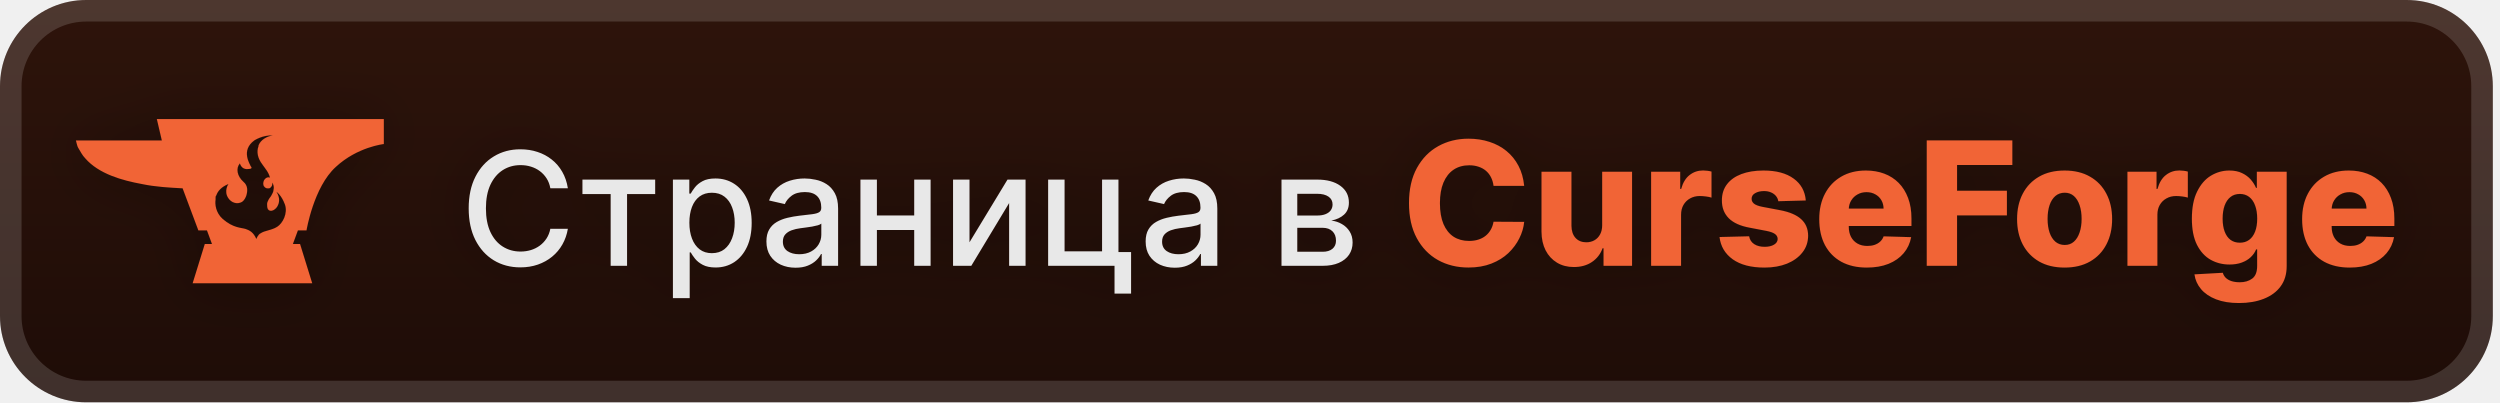
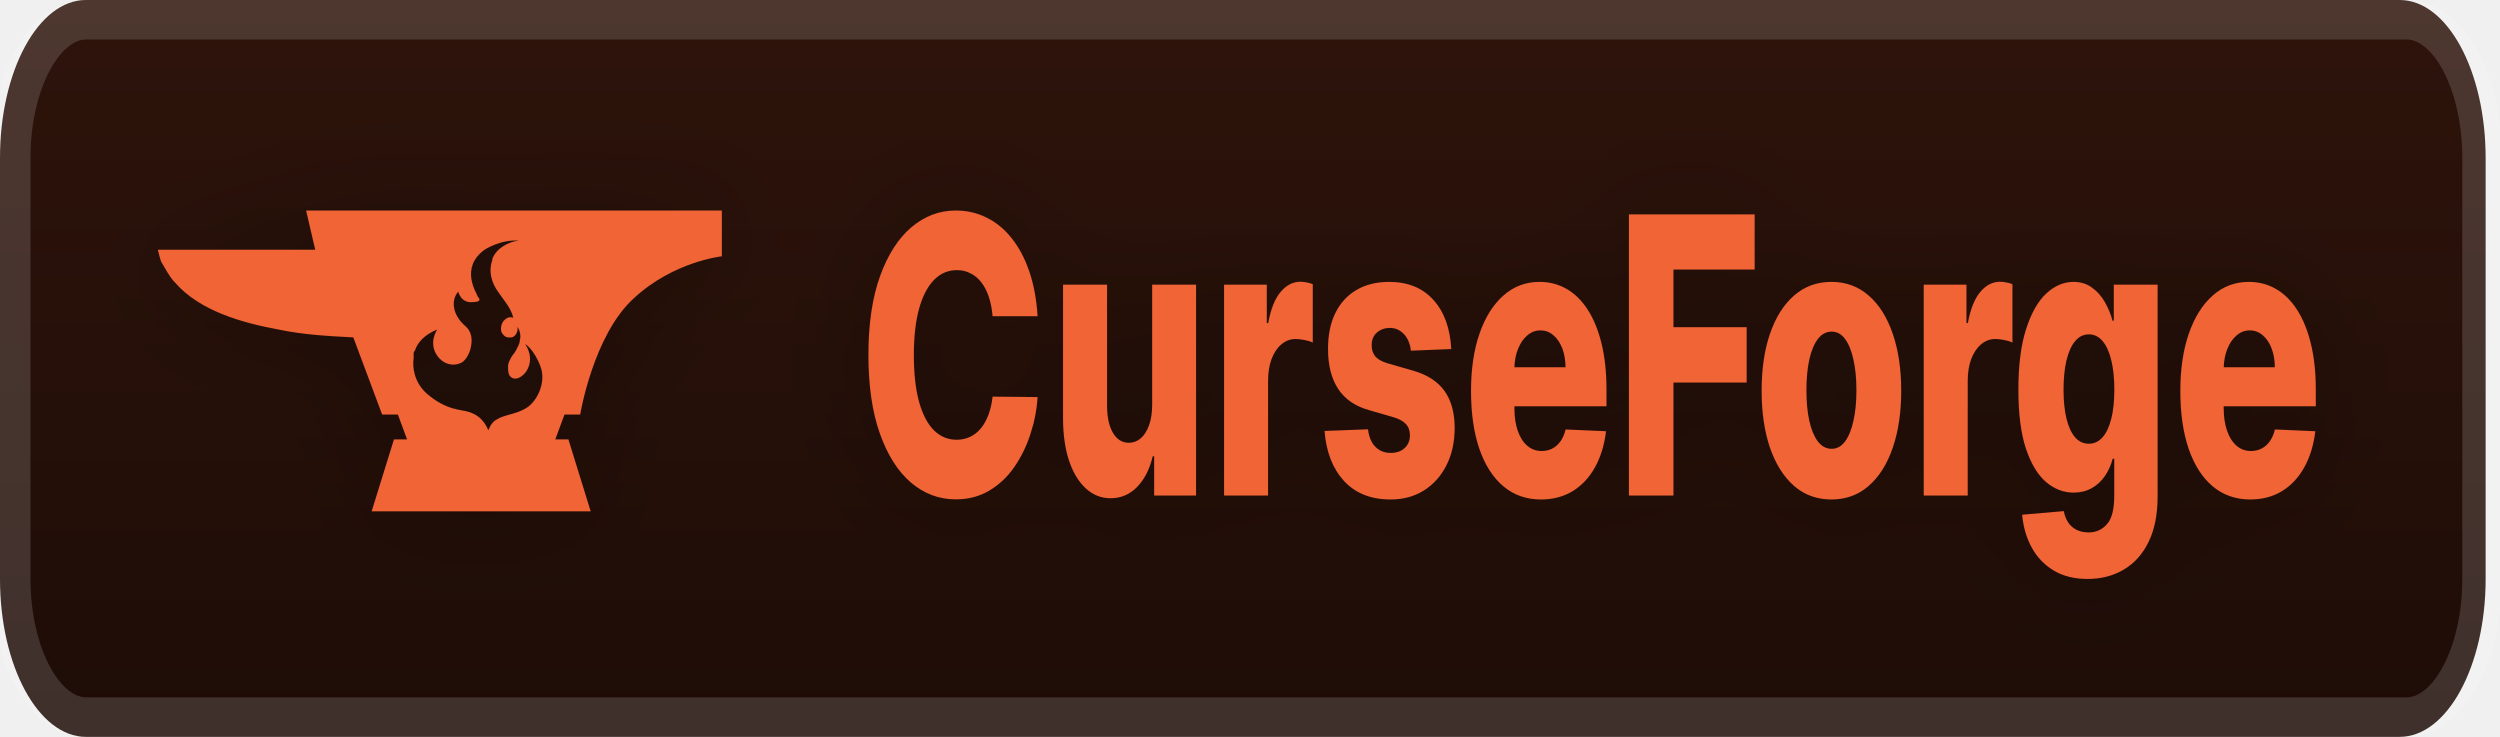
- <svg xmlns="http://www.w3.org/2000/svg" width="174" height="28" viewBox="0 0 174 28" fill="none">
-   <rect x="-0" y="-6.10352e-05" width="173.5" height="28" rx="6" fill="url(#paint0_linear_28_2668)" />
-   <g filter="url(#filter0_d_28_2668)">
-     <path d="M10.916 8.286L11.265 9.776C9.521 9.776 5.285 9.776 5.285 9.776C5.285 9.776 5.385 10.224 5.435 10.273C5.584 10.522 5.734 10.82 5.933 11.019C6.88 12.112 8.524 12.559 9.87 12.807C10.817 13.006 11.764 13.056 12.71 13.106L13.807 16.037H14.405L14.754 16.981H14.255L13.408 19.714H21.73L20.883 16.981H20.385L20.734 16.037H21.332C21.332 16.037 21.83 13.006 23.375 11.615C24.87 10.224 26.714 10.025 26.714 10.025V8.286H10.916ZM19.288 15.789C18.89 16.037 18.441 16.037 18.142 16.236C17.943 16.335 17.843 16.634 17.843 16.634C17.644 16.186 17.395 16.037 17.096 15.938C16.797 15.838 16.249 15.888 15.501 15.242C15.003 14.795 14.953 14.199 15.003 13.901V13.851C15.003 13.801 15.003 13.801 15.003 13.752C15.003 13.702 15.003 13.652 15.053 13.602C15.152 13.304 15.402 13.006 15.9 12.807C15.9 12.807 15.551 13.304 15.9 13.801C16.099 14.099 16.498 14.248 16.847 14.05C16.996 13.95 17.096 13.752 17.146 13.602C17.245 13.255 17.245 12.907 16.946 12.658C16.498 12.261 16.398 11.714 16.697 11.367C16.697 11.367 16.797 11.814 17.245 11.764C17.544 11.764 17.544 11.665 17.445 11.565C17.395 11.416 16.747 10.472 17.694 9.776C17.694 9.776 18.292 9.379 18.989 9.429C18.591 9.478 18.142 9.727 17.993 10.124C17.993 10.124 17.993 10.124 17.993 10.174C17.843 10.571 17.943 11.019 18.242 11.416C18.441 11.714 18.691 11.963 18.79 12.36C18.641 12.311 18.541 12.36 18.441 12.46C18.342 12.559 18.292 12.758 18.342 12.907C18.391 13.006 18.491 13.106 18.591 13.106C18.641 13.106 18.641 13.106 18.691 13.106H18.74C18.89 13.056 18.989 12.857 18.94 12.708C19.039 12.807 19.089 13.056 19.039 13.205C19.039 13.354 18.94 13.503 18.89 13.602C18.84 13.702 18.74 13.801 18.691 13.901C18.641 14 18.591 14.099 18.591 14.199C18.591 14.298 18.591 14.447 18.641 14.547C18.84 14.845 19.239 14.547 19.338 14.298C19.488 14 19.438 13.652 19.239 13.354C19.239 13.354 19.587 13.553 19.837 14.248C20.036 14.845 19.687 15.54 19.288 15.789Z" fill="#F16436" />
+ <svg xmlns="http://www.w3.org/2000/svg" width="95" height="28" viewBox="0 0 95 28" fill="none">
+   <g clip-path="url(#clip0_1_78)">
+     <path d="M91.188 0H3.266C1.462 0 0 2.686 0 6V22C0 25.314 1.462 28 3.266 28H91.188C92.992 28 94.454 25.314 94.454 22V6C94.454 2.686 92.992 0 91.188 0Z" fill="url(#paint0_linear_1_78)" />
+     <g filter="url(#filter0_d_1_78)">
+       <path d="M11.632 8L11.98 9.491C10.236 9.491 6 9.491 6 9.491C6 9.491 6.1 9.938 6.15 9.988C6.299 10.236 6.449 10.534 6.648 10.733C7.595 11.827 9.239 12.274 10.585 12.522C11.532 12.721 12.479 12.771 13.426 12.82L14.522 15.752H15.12L15.469 16.697H14.971L14.123 19.43H22.446L21.599 16.697H21.101L21.45 15.752H22.047C22.047 15.752 22.546 12.721 24.091 11.33C25.586 9.938 27.43 9.739 27.43 9.739V8H11.632ZM20.004 15.504C19.606 15.752 19.157 15.752 18.858 15.951C18.659 16.051 18.559 16.349 18.559 16.349C18.36 15.902 18.11 15.752 17.811 15.653C17.512 15.554 16.964 15.603 16.217 14.957C15.718 14.51 15.668 13.914 15.718 13.616V13.566C15.718 13.516 15.718 13.516 15.718 13.466C15.718 13.417 15.718 13.367 15.768 13.317C15.868 13.019 16.117 12.721 16.615 12.522C16.615 12.522 16.267 13.019 16.615 13.516C16.815 13.814 17.213 13.963 17.562 13.765C17.712 13.665 17.811 13.467 17.861 13.317C17.961 12.97 17.961 12.622 17.662 12.373C17.213 11.976 17.114 11.429 17.413 11.081C17.413 11.081 17.512 11.528 17.961 11.479C18.26 11.479 18.26 11.379 18.16 11.28C18.11 11.131 17.463 10.187 18.41 9.491C18.41 9.491 19.008 9.093 19.705 9.143C19.306 9.193 18.858 9.441 18.709 9.839C18.709 9.839 18.709 9.839 18.709 9.888C18.559 10.286 18.659 10.733 18.958 11.131C19.157 11.429 19.406 11.677 19.506 12.075C19.356 12.025 19.257 12.075 19.157 12.174C19.057 12.274 19.008 12.473 19.057 12.622C19.107 12.721 19.207 12.82 19.306 12.82C19.356 12.82 19.357 12.82 19.406 12.82H19.456C19.606 12.771 19.705 12.572 19.655 12.423C19.755 12.522 19.805 12.771 19.755 12.92C19.755 13.069 19.655 13.218 19.606 13.317C19.556 13.417 19.456 13.516 19.406 13.616C19.357 13.715 19.306 13.814 19.306 13.914C19.306 14.013 19.306 14.162 19.357 14.262C19.556 14.56 19.954 14.262 20.054 14.013C20.204 13.715 20.154 13.367 19.954 13.069C19.954 13.069 20.303 13.268 20.552 13.963C20.752 14.56 20.403 15.256 20.004 15.504Z" fill="#F16436" />
+     </g>
+     <path d="M91.451 0.75H3.276C1.693 0.75 0.409 3.1 0.409 6V22C0.409 24.899 1.693 27.25 3.276 27.25H91.451C93.034 27.25 94.317 24.899 94.317 22V6C94.317 3.1 93.034 0.75 91.451 0.75Z" stroke="white" stroke-opacity="0.15" stroke-width="1.5" />
+     <g filter="url(#filter1_d_1_78)">
+       <path d="M39.428 12.016H37.719C37.697 11.749 37.65 11.507 37.579 11.291C37.508 11.076 37.415 10.892 37.299 10.739C37.183 10.585 37.045 10.469 36.885 10.389C36.728 10.306 36.554 10.264 36.362 10.264C36.023 10.264 35.73 10.391 35.484 10.645C35.24 10.898 35.053 11.265 34.92 11.745C34.791 12.225 34.726 12.806 34.726 13.487C34.726 14.197 34.792 14.791 34.924 15.271C35.058 15.748 35.246 16.108 35.488 16.351C35.732 16.591 36.02 16.711 36.353 16.711C36.54 16.711 36.709 16.674 36.862 16.601C37.017 16.528 37.152 16.422 37.269 16.283C37.387 16.141 37.484 15.969 37.559 15.767C37.637 15.562 37.69 15.33 37.719 15.073L39.428 15.089C39.399 15.562 39.309 16.028 39.158 16.487C39.011 16.946 38.806 17.365 38.546 17.744C38.287 18.119 37.97 18.418 37.597 18.641C37.225 18.863 36.799 18.975 36.318 18.975C35.685 18.975 35.118 18.763 34.617 18.338C34.117 17.911 33.723 17.288 33.434 16.471C33.145 15.654 33 14.659 33 13.487C33 12.312 33.147 11.316 33.441 10.498C33.735 9.681 34.132 9.061 34.633 8.636C35.135 8.212 35.696 8 36.318 8C36.742 8 37.134 8.09 37.494 8.271C37.854 8.449 38.171 8.709 38.444 9.054C38.718 9.395 38.94 9.813 39.111 10.311C39.282 10.808 39.388 11.377 39.428 12.016ZM43.783 15.37V10.817H45.45V18.829H43.858V17.337H43.804C43.688 17.827 43.489 18.217 43.209 18.505C42.931 18.79 42.595 18.933 42.201 18.933C41.843 18.933 41.529 18.808 41.258 18.557C40.987 18.307 40.776 17.958 40.625 17.509C40.475 17.057 40.399 16.528 40.396 15.923V10.817H42.068V15.423C42.07 15.857 42.145 16.2 42.293 16.45C42.441 16.701 42.643 16.826 42.898 16.826C43.065 16.826 43.214 16.77 43.345 16.659C43.48 16.544 43.586 16.379 43.664 16.163C43.743 15.944 43.783 15.68 43.783 15.37ZM46.515 18.829V10.817H48.138V12.277H48.192C48.288 11.749 48.444 11.356 48.661 11.098C48.877 10.838 49.129 10.707 49.416 10.707C49.493 10.707 49.573 10.716 49.655 10.733C49.737 10.747 49.813 10.77 49.885 10.801V13.018C49.804 12.976 49.699 12.943 49.569 12.919C49.442 12.894 49.328 12.882 49.228 12.882C49.03 12.882 48.851 12.95 48.691 13.086C48.534 13.218 48.41 13.404 48.319 13.644C48.23 13.88 48.186 14.159 48.186 14.479V18.829H46.515ZM55.148 13.263L53.614 13.326C53.598 13.159 53.554 13.011 53.484 12.882C53.413 12.75 53.321 12.648 53.207 12.575C53.095 12.498 52.966 12.46 52.817 12.46C52.623 12.46 52.458 12.519 52.322 12.637C52.187 12.755 52.121 12.915 52.124 13.117C52.121 13.274 52.162 13.409 52.246 13.524C52.333 13.639 52.487 13.731 52.708 13.8L53.72 14.092C54.243 14.245 54.633 14.499 54.888 14.854C55.145 15.209 55.275 15.678 55.278 16.262C55.275 16.812 55.169 17.29 54.956 17.697C54.747 18.104 54.46 18.42 54.096 18.646C53.731 18.869 53.314 18.98 52.845 18.98C52.095 18.98 51.504 18.745 51.071 18.276C50.64 17.803 50.395 17.17 50.333 16.377L51.983 16.314C52.02 16.607 52.114 16.829 52.267 16.982C52.42 17.135 52.614 17.212 52.851 17.212C53.066 17.212 53.24 17.151 53.374 17.029C53.509 16.907 53.577 16.746 53.579 16.544C53.577 16.363 53.525 16.219 53.422 16.111C53.319 16 53.159 15.913 52.94 15.85L52.024 15.584C51.498 15.438 51.106 15.169 50.849 14.776C50.591 14.379 50.464 13.875 50.466 13.263C50.464 12.728 50.557 12.27 50.746 11.891C50.935 11.509 51.204 11.217 51.553 11.015C51.901 10.813 52.313 10.712 52.786 10.712C53.497 10.712 54.058 10.94 54.468 11.396C54.878 11.848 55.105 12.47 55.148 13.263ZM58.555 18.98C58.005 18.98 57.531 18.815 57.133 18.484C56.737 18.151 56.431 17.676 56.217 17.06C56.005 16.442 55.899 15.706 55.899 14.854C55.899 14.026 56.006 13.303 56.22 12.684C56.434 12.062 56.737 11.578 57.126 11.234C57.515 10.886 57.975 10.712 58.503 10.712C58.877 10.712 59.219 10.801 59.528 10.978C59.838 11.156 60.106 11.418 60.332 11.766C60.557 12.114 60.733 12.543 60.858 13.054C60.983 13.562 61.046 14.145 61.046 14.802V15.438H56.483V13.957H59.491C59.488 13.685 59.447 13.444 59.365 13.232C59.282 13.02 59.17 12.854 59.026 12.736C58.885 12.614 58.721 12.554 58.537 12.554C58.35 12.554 58.183 12.618 58.035 12.747C57.887 12.872 57.77 13.044 57.683 13.263C57.596 13.479 57.551 13.724 57.547 13.998V15.506C57.547 15.833 57.588 16.12 57.672 16.367C57.757 16.61 57.876 16.8 58.032 16.935C58.187 17.071 58.371 17.139 58.585 17.139C58.733 17.139 58.867 17.107 58.989 17.045C59.109 16.982 59.213 16.89 59.3 16.768C59.386 16.647 59.451 16.497 59.494 16.32L61.029 16.387C60.965 16.913 60.825 17.37 60.608 17.759C60.394 18.145 60.113 18.446 59.764 18.662C59.415 18.874 59.013 18.98 58.555 18.98ZM61.899 18.829V8.146H66.677V10.243H63.591V12.434H66.373V14.536H63.591V18.829H61.899ZM69.594 18.98C69.042 18.98 68.568 18.808 68.172 18.463C67.778 18.116 67.474 17.633 67.259 17.014C67.048 16.391 66.942 15.669 66.942 14.849C66.942 14.025 67.048 13.303 67.259 12.684C67.474 12.062 67.778 11.578 68.172 11.234C68.568 10.886 69.042 10.712 69.594 10.712C70.145 10.712 70.618 10.886 71.012 11.234C71.409 11.578 71.713 12.062 71.924 12.684C72.138 13.303 72.246 14.025 72.246 14.849C72.246 15.669 72.138 16.391 71.924 17.014C71.713 17.633 71.409 18.116 71.012 18.463C70.618 18.808 70.145 18.98 69.594 18.98ZM69.604 17.055C69.805 17.055 69.974 16.961 70.114 16.774C70.252 16.586 70.358 16.325 70.431 15.991C70.507 15.657 70.544 15.271 70.544 14.833C70.544 14.388 70.507 13.998 70.431 13.665C70.358 13.331 70.252 13.07 70.114 12.882C69.974 12.694 69.805 12.601 69.604 12.601C69.397 12.601 69.221 12.694 69.077 12.882C68.936 13.07 68.828 13.331 68.753 13.665C68.68 13.998 68.644 14.388 68.644 14.833C68.644 15.271 68.68 15.657 68.753 15.991C68.828 16.325 68.936 16.586 69.077 16.774C69.221 16.961 69.397 17.055 69.604 17.055ZM73.102 18.829V10.817H74.725V12.277H74.779C74.876 11.749 75.031 11.356 75.248 11.098C75.464 10.838 75.716 10.707 76.003 10.707C76.081 10.707 76.16 10.716 76.242 10.733C76.325 10.747 76.401 10.77 76.472 10.801V13.018C76.391 12.976 76.287 12.943 76.157 12.919C76.03 12.894 75.916 12.882 75.816 12.882C75.618 12.882 75.439 12.95 75.279 13.086C75.122 13.218 74.998 13.404 74.906 13.644C74.817 13.88 74.773 14.159 74.773 14.479V18.829H73.102ZM79.327 22C78.828 22 78.4 21.894 78.045 21.682C77.69 21.47 77.411 21.179 77.208 20.811C77.005 20.442 76.883 20.025 76.842 19.559L78.424 19.423C78.454 19.587 78.509 19.729 78.589 19.851C78.671 19.973 78.776 20.067 78.906 20.133C79.039 20.199 79.194 20.232 79.371 20.232C79.651 20.232 79.882 20.128 80.065 19.919C80.25 19.714 80.342 19.354 80.342 18.839V17.431H80.283C80.218 17.678 80.117 17.898 79.983 18.093C79.849 18.288 79.681 18.441 79.481 18.552C79.282 18.663 79.055 18.719 78.797 18.719C78.414 18.719 78.064 18.584 77.744 18.312C77.428 18.038 77.174 17.613 76.983 17.04C76.793 16.462 76.699 15.72 76.699 14.812C76.699 13.877 76.796 13.107 76.993 12.502C77.189 11.893 77.445 11.443 77.762 11.15C78.08 10.858 78.424 10.712 78.79 10.712C79.066 10.712 79.302 10.785 79.498 10.931C79.695 11.074 79.859 11.258 79.987 11.484C80.114 11.71 80.211 11.945 80.277 12.188H80.325V10.817H81.989V18.86C81.989 19.538 81.878 20.11 81.654 20.576C81.431 21.042 81.119 21.395 80.718 21.635C80.317 21.878 79.853 22 79.327 22ZM79.378 16.862C79.581 16.862 79.754 16.78 79.898 16.617C80.041 16.454 80.152 16.219 80.229 15.913C80.307 15.607 80.345 15.24 80.345 14.812C80.345 14.378 80.307 14.004 80.229 13.691C80.153 13.374 80.044 13.131 79.898 12.96C79.754 12.79 79.581 12.705 79.378 12.705C79.171 12.705 78.995 12.792 78.852 12.966C78.708 13.14 78.599 13.385 78.524 13.701C78.451 14.014 78.414 14.385 78.414 14.812C78.414 15.24 78.452 15.607 78.527 15.913C78.603 16.219 78.711 16.454 78.852 16.617C78.995 16.78 79.171 16.862 79.378 16.862ZM85.508 18.98C84.959 18.98 84.485 18.815 84.086 18.484C83.69 18.151 83.385 17.676 83.171 17.06C82.959 16.442 82.853 15.706 82.853 14.854C82.853 14.026 82.96 13.303 83.174 12.684C83.389 12.062 83.69 11.578 84.08 11.234C84.47 10.886 84.928 10.712 85.457 10.712C85.831 10.712 86.172 10.801 86.482 10.978C86.792 11.156 87.06 11.418 87.285 11.766C87.511 12.114 87.686 12.543 87.811 13.054C87.937 13.562 88 14.145 88 14.802V15.438H83.438V13.957H86.445C86.443 13.685 86.4 13.444 86.318 13.232C86.237 13.02 86.123 12.854 85.98 12.736C85.839 12.614 85.676 12.554 85.491 12.554C85.305 12.554 85.137 12.618 84.989 12.747C84.841 12.872 84.723 13.044 84.636 13.263C84.55 13.479 84.505 13.724 84.5 13.998V15.506C84.5 15.833 84.542 16.12 84.627 16.367C84.711 16.61 84.831 16.8 84.985 16.935C85.14 17.071 85.325 17.139 85.539 17.139C85.687 17.139 85.822 17.107 85.942 17.045C86.063 16.982 86.167 16.89 86.253 16.768C86.34 16.647 86.405 16.497 86.448 16.32L87.982 16.387C87.919 16.913 87.779 17.37 87.562 17.759C87.348 18.145 87.067 18.446 86.718 18.662C86.37 18.874 85.966 18.98 85.508 18.98Z" fill="#F16436" />
+     </g>
  </g>
-   <g filter="url(#filter1_d_28_2668)">
-     <path d="M39.523 13.101H38.304C38.257 12.841 38.17 12.612 38.042 12.414C37.915 12.216 37.759 12.048 37.574 11.91C37.389 11.772 37.182 11.668 36.953 11.598C36.726 11.527 36.485 11.492 36.23 11.492C35.769 11.492 35.356 11.608 34.992 11.84C34.63 12.072 34.343 12.411 34.132 12.859C33.924 13.307 33.82 13.854 33.82 14.5C33.82 15.151 33.924 15.7 34.132 16.148C34.343 16.596 34.631 16.935 34.996 17.164C35.36 17.393 35.77 17.508 36.226 17.508C36.479 17.508 36.718 17.474 36.945 17.406C37.174 17.336 37.381 17.233 37.566 17.098C37.751 16.962 37.907 16.797 38.035 16.602C38.165 16.404 38.255 16.177 38.304 15.922L39.523 15.926C39.458 16.319 39.331 16.681 39.144 17.012C38.959 17.34 38.721 17.624 38.429 17.863C38.14 18.1 37.809 18.284 37.437 18.414C37.065 18.544 36.658 18.609 36.218 18.609C35.526 18.609 34.908 18.445 34.367 18.117C33.825 17.786 33.398 17.314 33.085 16.699C32.776 16.085 32.621 15.351 32.621 14.5C32.621 13.646 32.777 12.913 33.089 12.301C33.402 11.686 33.829 11.215 34.371 10.887C34.912 10.556 35.528 10.391 36.218 10.391C36.643 10.391 37.039 10.452 37.406 10.574C37.776 10.694 38.108 10.871 38.402 11.105C38.696 11.337 38.94 11.621 39.132 11.957C39.325 12.29 39.455 12.672 39.523 13.101ZM40.538 13.508V12.5H45.6V13.508H43.643V18.5H42.502V13.508H40.538ZM46.835 20.75V12.5H47.976V13.473H48.074C48.141 13.348 48.239 13.203 48.367 13.039C48.494 12.875 48.671 12.732 48.898 12.609C49.124 12.484 49.424 12.422 49.796 12.422C50.281 12.422 50.713 12.544 51.093 12.789C51.474 13.034 51.772 13.387 51.988 13.848C52.206 14.309 52.316 14.863 52.316 15.512C52.316 16.16 52.208 16.716 51.992 17.18C51.776 17.641 51.479 17.996 51.101 18.246C50.724 18.493 50.292 18.617 49.808 18.617C49.444 18.617 49.145 18.556 48.914 18.433C48.684 18.311 48.505 18.168 48.374 18.004C48.244 17.84 48.144 17.694 48.074 17.566H48.003V20.75H46.835ZM47.98 15.5C47.98 15.922 48.041 16.292 48.164 16.609C48.286 16.927 48.463 17.176 48.695 17.355C48.927 17.532 49.21 17.621 49.546 17.621C49.895 17.621 50.187 17.529 50.421 17.344C50.656 17.156 50.833 16.902 50.953 16.582C51.075 16.262 51.136 15.901 51.136 15.5C51.136 15.104 51.076 14.749 50.956 14.434C50.839 14.118 50.662 13.87 50.425 13.687C50.191 13.505 49.898 13.414 49.546 13.414C49.208 13.414 48.921 13.501 48.687 13.676C48.455 13.85 48.279 14.094 48.16 14.406C48.04 14.719 47.98 15.083 47.98 15.5ZM55.371 18.633C54.99 18.633 54.647 18.562 54.339 18.422C54.032 18.279 53.789 18.072 53.609 17.801C53.432 17.53 53.343 17.198 53.343 16.805C53.343 16.466 53.408 16.187 53.539 15.969C53.669 15.75 53.845 15.577 54.066 15.449C54.287 15.322 54.535 15.225 54.808 15.16C55.081 15.095 55.36 15.046 55.644 15.012C56.003 14.97 56.295 14.936 56.519 14.91C56.743 14.881 56.906 14.836 57.007 14.773C57.109 14.711 57.16 14.609 57.16 14.469V14.441C57.16 14.1 57.063 13.836 56.871 13.648C56.681 13.461 56.397 13.367 56.019 13.367C55.626 13.367 55.316 13.454 55.089 13.629C54.865 13.801 54.71 13.992 54.624 14.203L53.527 13.953C53.657 13.588 53.847 13.294 54.097 13.07C54.35 12.844 54.64 12.68 54.968 12.578C55.296 12.474 55.641 12.422 56.003 12.422C56.243 12.422 56.497 12.45 56.765 12.508C57.036 12.562 57.289 12.664 57.523 12.812C57.76 12.961 57.954 13.173 58.105 13.449C58.256 13.723 58.331 14.078 58.331 14.516V18.5H57.191V17.68H57.144C57.069 17.831 56.955 17.979 56.804 18.125C56.653 18.271 56.459 18.392 56.222 18.488C55.985 18.585 55.701 18.633 55.371 18.633ZM55.624 17.695C55.947 17.695 56.224 17.631 56.453 17.504C56.684 17.376 56.86 17.21 56.98 17.004C57.102 16.796 57.164 16.573 57.164 16.336V15.562C57.122 15.604 57.041 15.643 56.921 15.68C56.804 15.713 56.67 15.743 56.519 15.77C56.368 15.793 56.221 15.815 56.078 15.836C55.934 15.854 55.815 15.87 55.718 15.883C55.492 15.911 55.285 15.96 55.097 16.027C54.912 16.095 54.764 16.193 54.652 16.32C54.542 16.445 54.488 16.612 54.488 16.82C54.488 17.109 54.595 17.328 54.808 17.477C55.022 17.622 55.294 17.695 55.624 17.695ZM63.954 14.996V16.008H60.704V14.996H63.954ZM61.032 12.5V18.5H59.887V12.5H61.032ZM64.77 12.5V18.5H63.629V12.5H64.77ZM67.477 16.863L70.122 12.5H71.379V18.5H70.235V14.133L67.602 18.5H66.332V12.5H67.477V16.863ZM77.844 12.5V17.543H78.723V20.433H77.571V18.5H72.95V12.5H74.094V17.492H76.704V12.5H77.844ZM81.764 18.633C81.384 18.633 81.04 18.562 80.733 18.422C80.426 18.279 80.182 18.072 80.002 17.801C79.825 17.53 79.737 17.198 79.737 16.805C79.737 16.466 79.802 16.187 79.932 15.969C80.062 15.75 80.238 15.577 80.46 15.449C80.681 15.322 80.928 15.225 81.202 15.16C81.475 15.095 81.754 15.046 82.038 15.012C82.397 14.97 82.689 14.936 82.913 14.91C83.136 14.881 83.299 14.836 83.401 14.773C83.502 14.711 83.553 14.609 83.553 14.469V14.441C83.553 14.1 83.457 13.836 83.264 13.648C83.074 13.461 82.79 13.367 82.413 13.367C82.019 13.367 81.71 13.454 81.483 13.629C81.259 13.801 81.104 13.992 81.018 14.203L79.92 13.953C80.051 13.588 80.241 13.294 80.491 13.07C80.743 12.844 81.034 12.68 81.362 12.578C81.69 12.474 82.035 12.422 82.397 12.422C82.636 12.422 82.89 12.45 83.159 12.508C83.43 12.562 83.682 12.664 83.916 12.812C84.153 12.961 84.347 13.173 84.499 13.449C84.65 13.723 84.725 14.078 84.725 14.516V18.5H83.585V17.68H83.538C83.462 17.831 83.349 17.979 83.198 18.125C83.047 18.271 82.853 18.392 82.616 18.488C82.379 18.585 82.095 18.633 81.764 18.633ZM82.018 17.695C82.341 17.695 82.617 17.631 82.846 17.504C83.078 17.376 83.254 17.21 83.374 17.004C83.496 16.796 83.557 16.573 83.557 16.336V15.562C83.515 15.604 83.435 15.643 83.315 15.68C83.198 15.713 83.064 15.743 82.913 15.77C82.761 15.793 82.614 15.815 82.471 15.836C82.328 15.854 82.208 15.87 82.112 15.883C81.885 15.911 81.678 15.96 81.491 16.027C81.306 16.095 81.157 16.193 81.045 16.32C80.936 16.445 80.881 16.612 80.881 16.82C80.881 17.109 80.988 17.328 81.202 17.477C81.415 17.622 81.687 17.695 82.018 17.695ZM89.192 18.5V12.5H91.68C92.357 12.5 92.894 12.645 93.29 12.934C93.685 13.22 93.883 13.609 93.883 14.101C93.883 14.453 93.771 14.732 93.547 14.937C93.323 15.143 93.026 15.281 92.657 15.351C92.925 15.383 93.171 15.463 93.395 15.594C93.619 15.721 93.799 15.893 93.934 16.109C94.072 16.326 94.141 16.583 94.141 16.883C94.141 17.201 94.059 17.482 93.895 17.727C93.731 17.969 93.493 18.159 93.18 18.297C92.87 18.432 92.497 18.5 92.059 18.5H89.192ZM90.29 17.523H92.059C92.348 17.523 92.575 17.454 92.739 17.316C92.903 17.178 92.985 16.991 92.985 16.754C92.985 16.475 92.903 16.256 92.739 16.098C92.575 15.936 92.348 15.855 92.059 15.855H90.29V17.523ZM90.29 15H91.692C91.911 15 92.098 14.969 92.254 14.906C92.413 14.844 92.534 14.755 92.618 14.641C92.704 14.523 92.747 14.385 92.747 14.226C92.747 13.995 92.651 13.814 92.461 13.684C92.271 13.553 92.011 13.488 91.68 13.488H90.29V15Z" fill="#E8E8E8" />
-     <path d="M106.082 12.935H103.951C103.923 12.716 103.865 12.518 103.776 12.342C103.688 12.166 103.572 12.016 103.427 11.891C103.282 11.766 103.11 11.67 102.911 11.605C102.715 11.537 102.498 11.503 102.259 11.503C101.836 11.503 101.471 11.607 101.164 11.814C100.86 12.021 100.626 12.321 100.461 12.713C100.299 13.105 100.218 13.579 100.218 14.136C100.218 14.716 100.301 15.202 100.465 15.594C100.633 15.983 100.867 16.277 101.169 16.476C101.473 16.672 101.832 16.77 102.247 16.77C102.48 16.77 102.691 16.74 102.882 16.68C103.075 16.621 103.244 16.534 103.389 16.42C103.536 16.304 103.657 16.163 103.751 15.998C103.848 15.831 103.914 15.642 103.951 15.432L106.082 15.444C106.045 15.831 105.933 16.212 105.745 16.587C105.561 16.962 105.306 17.304 104.982 17.614C104.659 17.92 104.264 18.165 103.798 18.346C103.335 18.528 102.803 18.619 102.204 18.619C101.414 18.619 100.707 18.446 100.082 18.099C99.46 17.75 98.968 17.241 98.608 16.574C98.247 15.906 98.066 15.094 98.066 14.136C98.066 13.176 98.249 12.362 98.616 11.694C98.983 11.027 99.478 10.52 100.103 10.173C100.728 9.827 101.428 9.653 102.204 9.653C102.732 9.653 103.221 9.727 103.67 9.875C104.119 10.02 104.514 10.233 104.855 10.514C105.196 10.793 105.473 11.135 105.686 11.541C105.899 11.947 106.031 12.412 106.082 12.935ZM111.512 15.675V11.954H113.591V18.5H111.606V17.281H111.538C111.393 17.682 111.145 18 110.796 18.236C110.449 18.469 110.03 18.585 109.539 18.585C109.093 18.585 108.701 18.483 108.363 18.278C108.025 18.074 107.762 17.788 107.574 17.422C107.387 17.052 107.292 16.621 107.289 16.126V11.954H109.373V15.717C109.376 16.072 109.469 16.352 109.654 16.557C109.839 16.761 110.09 16.864 110.408 16.864C110.616 16.864 110.802 16.818 110.966 16.727C111.134 16.634 111.266 16.498 111.363 16.322C111.462 16.143 111.512 15.928 111.512 15.675ZM114.918 18.5V11.954H116.942V13.148H117.01C117.129 12.716 117.324 12.395 117.594 12.185C117.864 11.972 118.178 11.865 118.536 11.865C118.632 11.865 118.732 11.872 118.834 11.886C118.936 11.898 119.031 11.916 119.12 11.942V13.753C119.02 13.719 118.889 13.692 118.727 13.672C118.568 13.652 118.426 13.642 118.301 13.642C118.054 13.642 117.831 13.697 117.632 13.808C117.436 13.916 117.281 14.068 117.168 14.264C117.057 14.457 117.002 14.685 117.002 14.946V18.5H114.918ZM125.683 13.953L123.77 14.004C123.75 13.868 123.696 13.747 123.608 13.642C123.52 13.534 123.405 13.45 123.263 13.391C123.123 13.328 122.962 13.297 122.777 13.297C122.535 13.297 122.329 13.345 122.159 13.442C121.991 13.538 121.909 13.669 121.912 13.834C121.909 13.962 121.96 14.072 122.065 14.166C122.173 14.26 122.365 14.335 122.64 14.392L123.902 14.631C124.555 14.756 125.041 14.963 125.359 15.253C125.68 15.543 125.842 15.926 125.845 16.403C125.842 16.852 125.709 17.243 125.444 17.575C125.183 17.908 124.825 18.166 124.371 18.351C123.916 18.533 123.396 18.623 122.811 18.623C121.876 18.623 121.139 18.432 120.599 18.048C120.062 17.662 119.756 17.145 119.679 16.497L121.737 16.446C121.783 16.685 121.9 16.866 122.091 16.991C122.281 17.116 122.524 17.179 122.819 17.179C123.087 17.179 123.304 17.129 123.471 17.03C123.639 16.93 123.724 16.798 123.727 16.634C123.724 16.486 123.659 16.368 123.531 16.28C123.403 16.189 123.203 16.118 122.93 16.067L121.788 15.849C121.132 15.73 120.643 15.51 120.322 15.189C120.001 14.865 119.842 14.453 119.845 13.953C119.842 13.516 119.959 13.142 120.194 12.832C120.43 12.52 120.765 12.281 121.2 12.116C121.635 11.952 122.148 11.869 122.738 11.869C123.625 11.869 124.324 12.055 124.835 12.428C125.346 12.797 125.629 13.305 125.683 13.953ZM129.931 18.623C129.246 18.623 128.655 18.489 128.158 18.219C127.664 17.946 127.283 17.558 127.016 17.055C126.752 16.55 126.62 15.949 126.62 15.253C126.62 14.577 126.753 13.986 127.02 13.48C127.287 12.972 127.664 12.577 128.149 12.295C128.635 12.011 129.208 11.869 129.867 11.869C130.333 11.869 130.759 11.942 131.145 12.087C131.531 12.232 131.865 12.446 132.147 12.73C132.428 13.014 132.647 13.365 132.803 13.783C132.959 14.197 133.037 14.673 133.037 15.21V15.73H127.348V14.52H131.098C131.095 14.298 131.043 14.101 130.941 13.928C130.838 13.754 130.698 13.619 130.519 13.523C130.343 13.423 130.139 13.373 129.909 13.373C129.676 13.373 129.468 13.426 129.283 13.531C129.098 13.633 128.952 13.774 128.844 13.953C128.736 14.129 128.679 14.329 128.674 14.554V15.785C128.674 16.052 128.726 16.287 128.831 16.489C128.936 16.687 129.085 16.842 129.279 16.953C129.472 17.064 129.702 17.119 129.969 17.119C130.154 17.119 130.321 17.094 130.472 17.043C130.622 16.991 130.752 16.916 130.86 16.817C130.968 16.717 131.049 16.595 131.102 16.45L133.016 16.506C132.936 16.935 132.762 17.308 132.492 17.626C132.225 17.942 131.874 18.187 131.439 18.364C131.004 18.537 130.502 18.623 129.931 18.623ZM134.101 18.5V9.773H140.059V11.486H136.211V13.275H139.68V14.993H136.211V18.5H134.101ZM143.696 18.623C143.008 18.623 142.417 18.483 141.923 18.202C141.432 17.918 141.052 17.523 140.785 17.017C140.521 16.509 140.389 15.919 140.389 15.248C140.389 14.575 140.521 13.986 140.785 13.48C141.052 12.972 141.432 12.577 141.923 12.295C142.417 12.011 143.008 11.869 143.696 11.869C144.383 11.869 144.973 12.011 145.464 12.295C145.959 12.577 146.338 12.972 146.602 13.48C146.869 13.986 147.003 14.575 147.003 15.248C147.003 15.919 146.869 16.509 146.602 17.017C146.338 17.523 145.959 17.918 145.464 18.202C144.973 18.483 144.383 18.623 143.696 18.623ZM143.709 17.051C143.959 17.051 144.17 16.974 144.344 16.821C144.517 16.668 144.649 16.454 144.74 16.182C144.834 15.909 144.881 15.594 144.881 15.236C144.881 14.872 144.834 14.554 144.74 14.281C144.649 14.008 144.517 13.795 144.344 13.642C144.17 13.489 143.959 13.412 143.709 13.412C143.45 13.412 143.231 13.489 143.052 13.642C142.876 13.795 142.741 14.008 142.648 14.281C142.557 14.554 142.511 14.872 142.511 15.236C142.511 15.594 142.557 15.909 142.648 16.182C142.741 16.454 142.876 16.668 143.052 16.821C143.231 16.974 143.45 17.051 143.709 17.051ZM148.07 18.5V11.954H150.094V13.148H150.162C150.282 12.716 150.476 12.395 150.746 12.185C151.016 11.972 151.33 11.865 151.688 11.865C151.785 11.865 151.884 11.872 151.986 11.886C152.089 11.898 152.184 11.916 152.272 11.942V13.753C152.172 13.719 152.042 13.692 151.88 13.672C151.721 13.652 151.579 13.642 151.454 13.642C151.207 13.642 150.984 13.697 150.785 13.808C150.589 13.916 150.434 14.068 150.32 14.264C150.209 14.457 150.154 14.685 150.154 14.946V18.5H148.07ZM155.832 21.091C155.21 21.091 154.677 21.004 154.234 20.831C153.791 20.658 153.443 20.42 153.19 20.119C152.937 19.818 152.785 19.477 152.734 19.096L154.707 18.986C154.744 19.119 154.812 19.236 154.912 19.335C155.014 19.435 155.146 19.511 155.308 19.565C155.473 19.619 155.666 19.646 155.888 19.646C156.237 19.646 156.525 19.561 156.753 19.391C156.983 19.223 157.098 18.929 157.098 18.509V17.358H157.025C156.943 17.56 156.818 17.74 156.65 17.899C156.483 18.058 156.274 18.183 156.024 18.274C155.777 18.365 155.493 18.41 155.172 18.41C154.694 18.41 154.257 18.3 153.859 18.078C153.464 17.854 153.148 17.507 152.909 17.038C152.673 16.567 152.555 15.96 152.555 15.219C152.555 14.454 152.677 13.825 152.922 13.331C153.166 12.834 153.486 12.466 153.881 12.227C154.278 11.989 154.706 11.869 155.163 11.869C155.507 11.869 155.801 11.929 156.045 12.048C156.292 12.165 156.496 12.315 156.655 12.5C156.814 12.685 156.935 12.876 157.017 13.075H157.077V11.954H159.152V18.526C159.152 19.079 159.013 19.547 158.734 19.927C158.456 20.308 158.067 20.596 157.567 20.793C157.067 20.991 156.488 21.091 155.832 21.091ZM155.896 16.893C156.149 16.893 156.365 16.827 156.544 16.693C156.723 16.56 156.861 16.368 156.957 16.118C157.054 15.868 157.102 15.568 157.102 15.219C157.102 14.864 157.054 14.558 156.957 14.303C156.863 14.044 156.726 13.845 156.544 13.706C156.365 13.567 156.149 13.497 155.896 13.497C155.638 13.497 155.419 13.568 155.24 13.71C155.061 13.852 154.925 14.053 154.831 14.311C154.74 14.567 154.694 14.869 154.694 15.219C154.694 15.568 154.741 15.868 154.835 16.118C154.929 16.368 155.064 16.56 155.24 16.693C155.419 16.827 155.638 16.893 155.896 16.893ZM163.54 18.623C162.855 18.623 162.264 18.489 161.767 18.219C161.273 17.946 160.892 17.558 160.625 17.055C160.361 16.55 160.229 15.949 160.229 15.253C160.229 14.577 160.362 13.986 160.629 13.48C160.897 12.972 161.273 12.577 161.759 12.295C162.245 12.011 162.817 11.869 163.476 11.869C163.942 11.869 164.368 11.942 164.754 12.087C165.141 12.232 165.475 12.446 165.756 12.73C166.037 13.014 166.256 13.365 166.412 13.783C166.568 14.197 166.647 14.673 166.647 15.21V15.73H160.958V14.52H164.708C164.705 14.298 164.652 14.101 164.55 13.928C164.448 13.754 164.307 13.619 164.128 13.523C163.952 13.423 163.749 13.373 163.519 13.373C163.286 13.373 163.077 13.426 162.892 13.531C162.708 13.633 162.561 13.774 162.453 13.953C162.345 14.129 162.289 14.329 162.283 14.554V15.785C162.283 16.052 162.335 16.287 162.441 16.489C162.546 16.687 162.695 16.842 162.888 16.953C163.081 17.064 163.311 17.119 163.578 17.119C163.763 17.119 163.931 17.094 164.081 17.043C164.232 16.991 164.361 16.916 164.469 16.817C164.577 16.717 164.658 16.595 164.712 16.45L166.625 16.506C166.546 16.935 166.371 17.308 166.101 17.626C165.834 17.942 165.483 18.187 165.048 18.364C164.614 18.537 164.111 18.623 163.54 18.623Z" fill="#F16436" />
-   </g>
-   <rect x="0.75" y="0.75" width="172" height="26.5" rx="5.25" stroke="white" stroke-opacity="0.15" stroke-width="1.5" />
  <defs>
-     <filter id="filter0_d_28_2668" x="1.285" y="-6.10352e-05" width="29.428" height="28" filterUnits="userSpaceOnUse" color-interpolation-filters="sRGB">
+     <filter id="filter0_d_1_78" x="2" y="4" width="29.43" height="19.43" filterUnits="userSpaceOnUse" color-interpolation-filters="sRGB">
      <feFlood flood-opacity="0" result="BackgroundImageFix" />
      <feColorMatrix in="SourceAlpha" type="matrix" values="0 0 0 0 0 0 0 0 0 0 0 0 0 0 0 0 0 0 127 0" result="hardAlpha" />
      <feOffset />
      <feGaussianBlur stdDeviation="2" />
      <feComposite in2="hardAlpha" operator="out" />
      <feColorMatrix type="matrix" values="0 0 0 0 0 0 0 0 0 0 0 0 0 0 0 0 0 0 0.25 0" />
-       <feBlend mode="normal" in2="BackgroundImageFix" result="effect1_dropShadow_28_2668" />
-       <feBlend mode="normal" in="SourceGraphic" in2="effect1_dropShadow_28_2668" result="shape" />
+       <feBlend mode="normal" in2="BackgroundImageFix" result="effect1_dropShadow_1_78" />
+       <feBlend mode="normal" in="SourceGraphic" in2="effect1_dropShadow_1_78" result="shape" />
    </filter>
-     <filter id="filter1_d_28_2668" x="28" y="3.5" width="143.5" height="21.591" filterUnits="userSpaceOnUse" color-interpolation-filters="sRGB">
+     <filter id="filter1_d_1_78" x="29" y="4" width="63" height="22" filterUnits="userSpaceOnUse" color-interpolation-filters="sRGB">
      <feFlood flood-opacity="0" result="BackgroundImageFix" />
      <feColorMatrix in="SourceAlpha" type="matrix" values="0 0 0 0 0 0 0 0 0 0 0 0 0 0 0 0 0 0 127 0" result="hardAlpha" />
      <feOffset />
      <feGaussianBlur stdDeviation="2" />
      <feComposite in2="hardAlpha" operator="out" />
      <feColorMatrix type="matrix" values="0 0 0 0 0 0 0 0 0 0 0 0 0 0 0 0 0 0 0.25 0" />
-       <feBlend mode="normal" in2="BackgroundImageFix" result="effect1_dropShadow_28_2668" />
-       <feBlend mode="normal" in="SourceGraphic" in2="effect1_dropShadow_28_2668" result="shape" />
+       <feBlend mode="normal" in2="BackgroundImageFix" result="effect1_dropShadow_1_78" />
+       <feBlend mode="normal" in="SourceGraphic" in2="effect1_dropShadow_1_78" result="shape" />
    </filter>
-     <linearGradient id="paint0_linear_28_2668" x1="86.749" y1="-6.10351e-05" x2="86.749" y2="28" gradientUnits="userSpaceOnUse">
+     <linearGradient id="paint0_linear_1_78" x1="47.227" y1="0" x2="47.227" y2="28" gradientUnits="userSpaceOnUse">
      <stop stop-color="#2E140B" />
      <stop offset="1" stop-color="#1E0C07" />
    </linearGradient>
+     <clipPath id="clip0_1_78">
+       <rect width="95" height="28" fill="white" />
+     </clipPath>
  </defs>
</svg>
